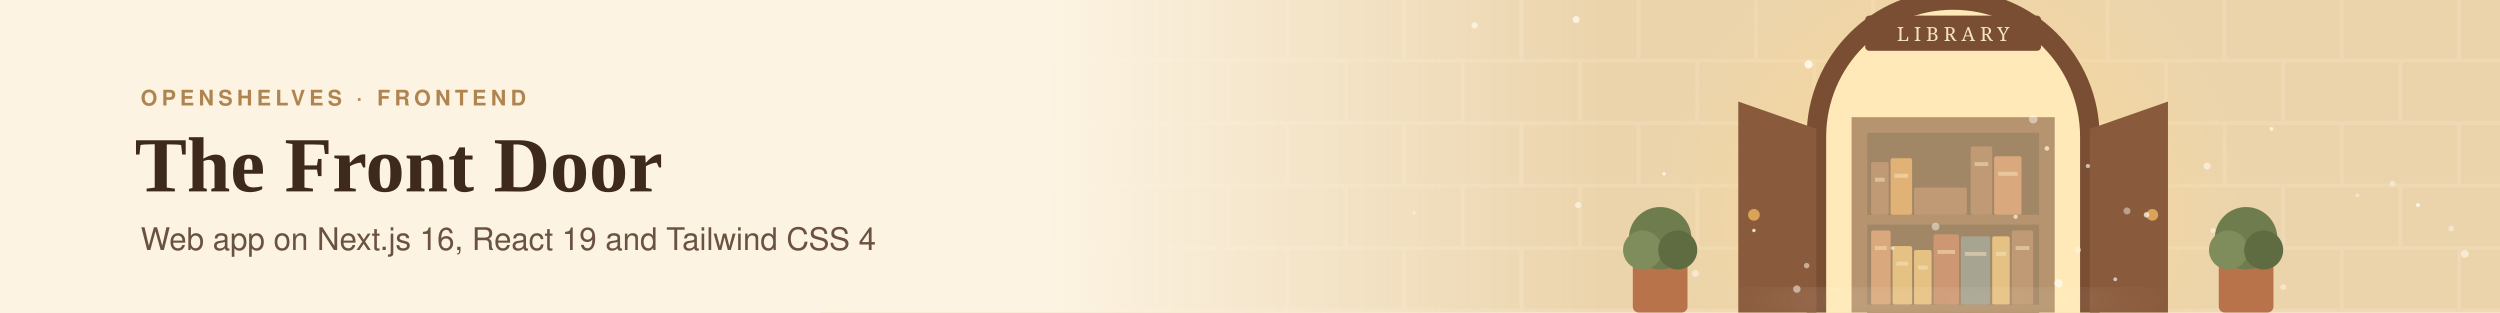
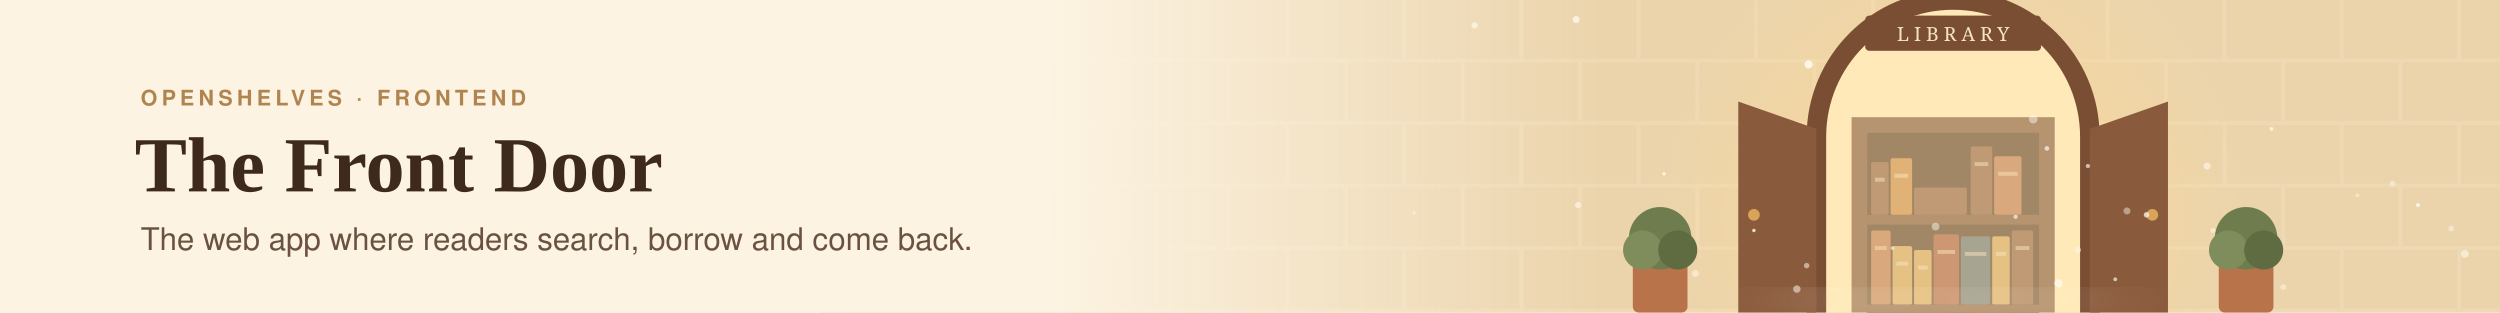
<svg xmlns="http://www.w3.org/2000/svg" width="1280" height="160" viewBox="0 0 1280 160" font-family="'DM Sans', -apple-system, BlinkMacSystemFont, 'Segoe UI', Helvetica, Arial, sans-serif" role="img">
  <defs>
    <linearGradient id="beam" x1="0" y1="0" x2="0.6" y2="1">
      <stop offset="0" stop-color="#fff6dc" stop-opacity=".7" />
      <stop offset="1" stop-color="#fff6dc" stop-opacity="0" />
    </linearGradient>
    <filter id="soft" x="-20%" y="-20%" width="140%" height="140%">
      <feGaussianBlur stdDeviation="10" />
    </filter>
    <linearGradient id="bg" x1="0" y1="0" x2="1" y2="1">
      <stop offset="0" stop-color="#fcf3e2" />
      <stop offset="1" stop-color="#f3dbb0" />
    </linearGradient>
    <linearGradient id="fade" x1="0" x2="1">
      <stop offset="0.42" stop-color="#fcf3e2" />
      <stop offset="0.64" stop-color="#fcf3e2" stop-opacity="0" />
    </linearGradient>
    <radialGradient id="glow" cx=".5" cy=".5" r=".5">
      <stop offset="0" stop-color="#ffd890" stop-opacity=".8" />
      <stop offset="1" stop-color="#ffd890" stop-opacity="0" />
    </radialGradient>
  </defs>
  <rect width="1280" height="160" fill="url(#bg)" />
  <rect x="420" y="0" width="860" height="160" fill="#efd9b4" />
  <rect x="420" y="0" width="58" height="30" fill="#ead2a8" opacity=".7" />
  <rect x="480" y="0" width="58" height="30" fill="#ead2a8" opacity=".7" />
  <rect x="540" y="0" width="58" height="30" fill="#ead2a8" opacity=".7" />
  <rect x="600" y="0" width="58" height="30" fill="#ead2a8" opacity=".7" />
  <rect x="660" y="0" width="58" height="30" fill="#ead2a8" opacity=".7" />
  <rect x="720" y="0" width="58" height="30" fill="#ead2a8" opacity=".7" />
  <rect x="780" y="0" width="58" height="30" fill="#ead2a8" opacity=".7" />
  <rect x="840" y="0" width="58" height="30" fill="#ead2a8" opacity=".7" />
  <rect x="900" y="0" width="58" height="30" fill="#ead2a8" opacity=".7" />
  <rect x="960" y="0" width="58" height="30" fill="#ead2a8" opacity=".7" />
  <rect x="1020" y="0" width="58" height="30" fill="#ead2a8" opacity=".7" />
  <rect x="1080" y="0" width="58" height="30" fill="#ead2a8" opacity=".7" />
  <rect x="1140" y="0" width="58" height="30" fill="#ead2a8" opacity=".7" />
  <rect x="1200" y="0" width="58" height="30" fill="#ead2a8" opacity=".7" />
  <rect x="1260" y="0" width="58" height="30" fill="#ead2a8" opacity=".7" />
  <rect x="1320" y="0" width="58" height="30" fill="#ead2a8" opacity=".7" />
  <rect x="450" y="32" width="58" height="30" fill="#ead2a8" opacity=".7" />
  <rect x="510" y="32" width="58" height="30" fill="#ead2a8" opacity=".7" />
  <rect x="570" y="32" width="58" height="30" fill="#ead2a8" opacity=".7" />
  <rect x="630" y="32" width="58" height="30" fill="#ead2a8" opacity=".7" />
  <rect x="690" y="32" width="58" height="30" fill="#ead2a8" opacity=".7" />
  <rect x="750" y="32" width="58" height="30" fill="#ead2a8" opacity=".7" />
  <rect x="810" y="32" width="58" height="30" fill="#ead2a8" opacity=".7" />
  <rect x="870" y="32" width="58" height="30" fill="#ead2a8" opacity=".7" />
  <rect x="930" y="32" width="58" height="30" fill="#ead2a8" opacity=".7" />
  <rect x="990" y="32" width="58" height="30" fill="#ead2a8" opacity=".7" />
  <rect x="1050" y="32" width="58" height="30" fill="#ead2a8" opacity=".7" />
  <rect x="1110" y="32" width="58" height="30" fill="#ead2a8" opacity=".7" />
  <rect x="1170" y="32" width="58" height="30" fill="#ead2a8" opacity=".7" />
  <rect x="1230" y="32" width="58" height="30" fill="#ead2a8" opacity=".7" />
  <rect x="1290" y="32" width="58" height="30" fill="#ead2a8" opacity=".7" />
  <rect x="1350" y="32" width="58" height="30" fill="#ead2a8" opacity=".7" />
  <rect x="420" y="64" width="58" height="30" fill="#ead2a8" opacity=".7" />
  <rect x="480" y="64" width="58" height="30" fill="#ead2a8" opacity=".7" />
  <rect x="540" y="64" width="58" height="30" fill="#ead2a8" opacity=".7" />
  <rect x="600" y="64" width="58" height="30" fill="#ead2a8" opacity=".7" />
  <rect x="660" y="64" width="58" height="30" fill="#ead2a8" opacity=".7" />
  <rect x="720" y="64" width="58" height="30" fill="#ead2a8" opacity=".7" />
  <rect x="780" y="64" width="58" height="30" fill="#ead2a8" opacity=".7" />
  <rect x="840" y="64" width="58" height="30" fill="#ead2a8" opacity=".7" />
  <rect x="900" y="64" width="58" height="30" fill="#ead2a8" opacity=".7" />
  <rect x="960" y="64" width="58" height="30" fill="#ead2a8" opacity=".7" />
  <rect x="1020" y="64" width="58" height="30" fill="#ead2a8" opacity=".7" />
  <rect x="1080" y="64" width="58" height="30" fill="#ead2a8" opacity=".7" />
  <rect x="1140" y="64" width="58" height="30" fill="#ead2a8" opacity=".7" />
  <rect x="1200" y="64" width="58" height="30" fill="#ead2a8" opacity=".7" />
  <rect x="1260" y="64" width="58" height="30" fill="#ead2a8" opacity=".7" />
  <rect x="1320" y="64" width="58" height="30" fill="#ead2a8" opacity=".7" />
  <rect x="450" y="96" width="58" height="30" fill="#ead2a8" opacity=".7" />
  <rect x="510" y="96" width="58" height="30" fill="#ead2a8" opacity=".7" />
  <rect x="570" y="96" width="58" height="30" fill="#ead2a8" opacity=".7" />
  <rect x="630" y="96" width="58" height="30" fill="#ead2a8" opacity=".7" />
  <rect x="690" y="96" width="58" height="30" fill="#ead2a8" opacity=".7" />
  <rect x="750" y="96" width="58" height="30" fill="#ead2a8" opacity=".7" />
  <rect x="810" y="96" width="58" height="30" fill="#ead2a8" opacity=".7" />
  <rect x="870" y="96" width="58" height="30" fill="#ead2a8" opacity=".7" />
  <rect x="930" y="96" width="58" height="30" fill="#ead2a8" opacity=".7" />
  <rect x="990" y="96" width="58" height="30" fill="#ead2a8" opacity=".7" />
  <rect x="1050" y="96" width="58" height="30" fill="#ead2a8" opacity=".7" />
  <rect x="1110" y="96" width="58" height="30" fill="#ead2a8" opacity=".7" />
  <rect x="1170" y="96" width="58" height="30" fill="#ead2a8" opacity=".7" />
  <rect x="1230" y="96" width="58" height="30" fill="#ead2a8" opacity=".7" />
  <rect x="1290" y="96" width="58" height="30" fill="#ead2a8" opacity=".7" />
  <rect x="1350" y="96" width="58" height="30" fill="#ead2a8" opacity=".7" />
  <rect x="420" y="128" width="58" height="30" fill="#ead2a8" opacity=".7" />
  <rect x="480" y="128" width="58" height="30" fill="#ead2a8" opacity=".7" />
  <rect x="540" y="128" width="58" height="30" fill="#ead2a8" opacity=".7" />
  <rect x="600" y="128" width="58" height="30" fill="#ead2a8" opacity=".7" />
  <rect x="660" y="128" width="58" height="30" fill="#ead2a8" opacity=".7" />
  <rect x="720" y="128" width="58" height="30" fill="#ead2a8" opacity=".7" />
  <rect x="780" y="128" width="58" height="30" fill="#ead2a8" opacity=".7" />
  <rect x="840" y="128" width="58" height="30" fill="#ead2a8" opacity=".7" />
  <rect x="900" y="128" width="58" height="30" fill="#ead2a8" opacity=".7" />
  <rect x="960" y="128" width="58" height="30" fill="#ead2a8" opacity=".7" />
  <rect x="1020" y="128" width="58" height="30" fill="#ead2a8" opacity=".7" />
  <rect x="1080" y="128" width="58" height="30" fill="#ead2a8" opacity=".7" />
  <rect x="1140" y="128" width="58" height="30" fill="#ead2a8" opacity=".7" />
  <rect x="1200" y="128" width="58" height="30" fill="#ead2a8" opacity=".7" />
  <rect x="1260" y="128" width="58" height="30" fill="#ead2a8" opacity=".7" />
  <rect x="1320" y="128" width="58" height="30" fill="#ead2a8" opacity=".7" />
  <circle cx="1000" cy="110" r="150" fill="url(#glow)" />
  <path d="M930,160 V70 A70,70 0 0 1 1070,70 V160Z" fill="#ffe9b8" />
  <path d="M930,160 V70 A70,70 0 0 1 1070,70 V160" fill="none" stroke="#7a4e33" stroke-width="10" />
  <path d="M930,160 V66 L890,52 V160Z" fill="#8a5a3c" />
  <path d="M1070,160 V66 L1110,52 V160Z" fill="#8a5a3c" />
  <circle cx="898" cy="110" r="3" fill="#d9a35a" />
  <circle cx="1102" cy="110" r="3" fill="#d9a35a" />
  <g opacity=".55">
    <rect x="948" y="60" width="104" height="100" fill="#7a4e33" />
    <rect x="956" y="68" width="88" height="92" fill="#563622" />
    <rect x="958" y="83" width="9" height="27" rx="1" fill="#8a5a3c" />
    <rect x="960" y="91" width="5" height="2" fill="#f6e3bf" opacity=".5" />
    <rect x="968" y="81" width="11" height="29" rx="1" fill="#c9853f" />
    <rect x="970" y="89" width="7" height="2" fill="#f6e3bf" opacity=".5" />
    <rect x="980" y="96" width="27" height="14" rx="1" fill="#8a5a3c" />
    <rect x="1009" y="75" width="11" height="35" rx="1" fill="#8a5a3c" />
    <rect x="1011" y="83" width="7" height="2" fill="#f6e3bf" opacity=".5" />
    <rect x="1021" y="80" width="14" height="30" rx="1" fill="#b9734a" />
    <rect x="1023" y="88" width="10" height="2" fill="#f6e3bf" opacity=".5" />
    <rect x="956" y="110" width="88" height="5" fill="#7a4e33" />
    <rect x="958" y="118" width="10" height="38" rx="1" fill="#b9734a" />
    <rect x="960" y="126" width="6" height="2" fill="#f6e3bf" opacity=".5" />
    <rect x="969" y="126" width="10" height="30" rx="1" fill="#d1a05a" />
    <rect x="971" y="134" width="6" height="2" fill="#f6e3bf" opacity=".5" />
    <rect x="980" y="128" width="9" height="28" rx="1" fill="#d1a05a" />
    <rect x="982" y="136" width="5" height="2" fill="#f6e3bf" opacity=".5" />
    <rect x="990" y="120" width="13" height="36" rx="1" fill="#a5543a" />
    <rect x="992" y="128" width="9" height="2" fill="#f6e3bf" opacity=".5" />
    <rect x="1004" y="121" width="15" height="35" rx="1" fill="#5e6b72" />
    <rect x="1006" y="129" width="11" height="2" fill="#f6e3bf" opacity=".5" />
    <rect x="1020" y="121" width="9" height="35" rx="1" fill="#d1a05a" />
    <rect x="1022" y="129" width="5" height="2" fill="#f6e3bf" opacity=".5" />
    <rect x="1030" y="118" width="11" height="38" rx="1" fill="#8a5a3c" />
    <rect x="1032" y="126" width="7" height="2" fill="#f6e3bf" opacity=".5" />
    <rect x="956" y="156" width="88" height="5" fill="#7a4e33" />
  </g>
  <g filter="url(#soft)">
    <polygon points="930,160 1070,160 1180,160 820,160" fill="#fff4d6" />
    <polygon points="935,150 1065,150 1150,165 850,165" fill="url(#beam)" />
  </g>
  <rect x="955" y="8" width="90" height="18" rx="2" fill="#7a4e33" />
  <text x="1000" y="21" text-anchor="middle" font-family="Literata, Georgia, serif" font-size="10" letter-spacing="2.5" fill="#f6e3bf">LIBRARY</text>
  <rect x="836" y="132" width="28" height="28" rx="3" fill="#b9734a" />
  <circle cx="850" cy="122" r="16" fill="#6f7d4e" />
  <circle cx="841" cy="128" r="10" fill="#7f8d5c" />
  <circle cx="859" cy="128" r="10" fill="#5f6c42" />
  <rect x="1136" y="132" width="28" height="28" rx="3" fill="#b9734a" />
  <circle cx="1150" cy="122" r="16" fill="#6f7d4e" />
  <circle cx="1141" cy="128" r="10" fill="#7f8d5c" />
  <circle cx="1159" cy="128" r="10" fill="#5f6c42" />
  <rect width="1280" height="160" fill="url(#fade)" />
  <circle cx="1262" cy="130" r="2.0" fill="#fffaf0" opacity="0.59" />
  <circle cx="969" cy="127" r="1.0" fill="#fffaf0" opacity="0.58" />
  <circle cx="1089" cy="108" r="1.8" fill="#fffaf0" opacity="0.44" />
  <circle cx="1069" cy="85" r="1.1" fill="#fffaf0" opacity="0.63" />
  <circle cx="868" cy="140" r="1.8" fill="#fffaf0" opacity="0.51" />
  <circle cx="898" cy="118" r="0.9" fill="#fffaf0" opacity="0.81" />
  <circle cx="1163" cy="66" r="0.9" fill="#fffaf0" opacity="0.86" />
  <circle cx="1032" cy="111" r="1.1" fill="#fffaf0" opacity="0.65" />
  <circle cx="1207" cy="100" r="1.0" fill="#fffaf0" opacity="0.47" />
  <circle cx="1130" cy="85" r="1.8" fill="#fffaf0" opacity="0.61" />
  <circle cx="1041" cy="61" r="2.2" fill="#fffaf0" opacity="0.47" />
  <circle cx="991" cy="116" r="2.0" fill="#fffaf0" opacity="0.48" />
  <circle cx="808" cy="105" r="1.6" fill="#fffaf0" opacity="0.59" />
  <circle cx="1048" cy="76" r="1.2" fill="#fffaf0" opacity="0.68" />
  <circle cx="1238" cy="105" r="1.0" fill="#fffaf0" opacity="0.84" />
  <circle cx="1133" cy="118" r="1.3" fill="#fffaf0" opacity="0.55" />
  <circle cx="807" cy="10" r="1.8" fill="#fffaf0" opacity="0.76" />
  <circle cx="1255" cy="117" r="1.5" fill="#fffaf0" opacity="0.45" />
  <circle cx="1064" cy="128" r="1.5" fill="#fffaf0" opacity="0.50" />
  <circle cx="926" cy="33" r="2.1" fill="#fffaf0" opacity="0.86" />
  <circle cx="1225" cy="94" r="1.5" fill="#fffaf0" opacity="0.46" />
  <circle cx="920" cy="148" r="1.9" fill="#fffaf0" opacity="0.52" />
  <circle cx="852" cy="89" r="0.9" fill="#fffaf0" opacity="0.77" />
  <circle cx="1169" cy="147" r="1.5" fill="#fffaf0" opacity="0.46" />
  <circle cx="1083" cy="143" r="1.0" fill="#fffaf0" opacity="0.66" />
  <circle cx="1054" cy="145" r="2.1" fill="#fffaf0" opacity="0.78" />
  <circle cx="1099" cy="110" r="1.4" fill="#fffaf0" opacity="0.74" />
  <circle cx="925" cy="136" r="1.4" fill="#fffaf0" opacity="0.52" />
  <circle cx="755" cy="13" r="1.6" fill="#fffaf0" opacity="0.69" />
  <circle cx="724" cy="109" r="0.9" fill="#fffaf0" opacity="0.43" />
  <text x="72" y="54" font-size="11" font-weight="700" letter-spacing="2.2" fill="#b0844f">OPENSHELVES · FRONTEND</text>
  <text x="69" y="98" font-family="Literata, Georgia, 'Times New Roman', serif" font-size="40" font-weight="600" fill="#3e2a1c">The Front Door</text>
-   <text x="72" y="128" font-size="16" fill="#6b5240">Web app on Next.js 16, React 19 and Tailwind CSS 4</text>
+   <text x="72" y="128" font-size="16" fill="#6b5240">The web app where readers search, borrow and come back.</text>
</svg>
